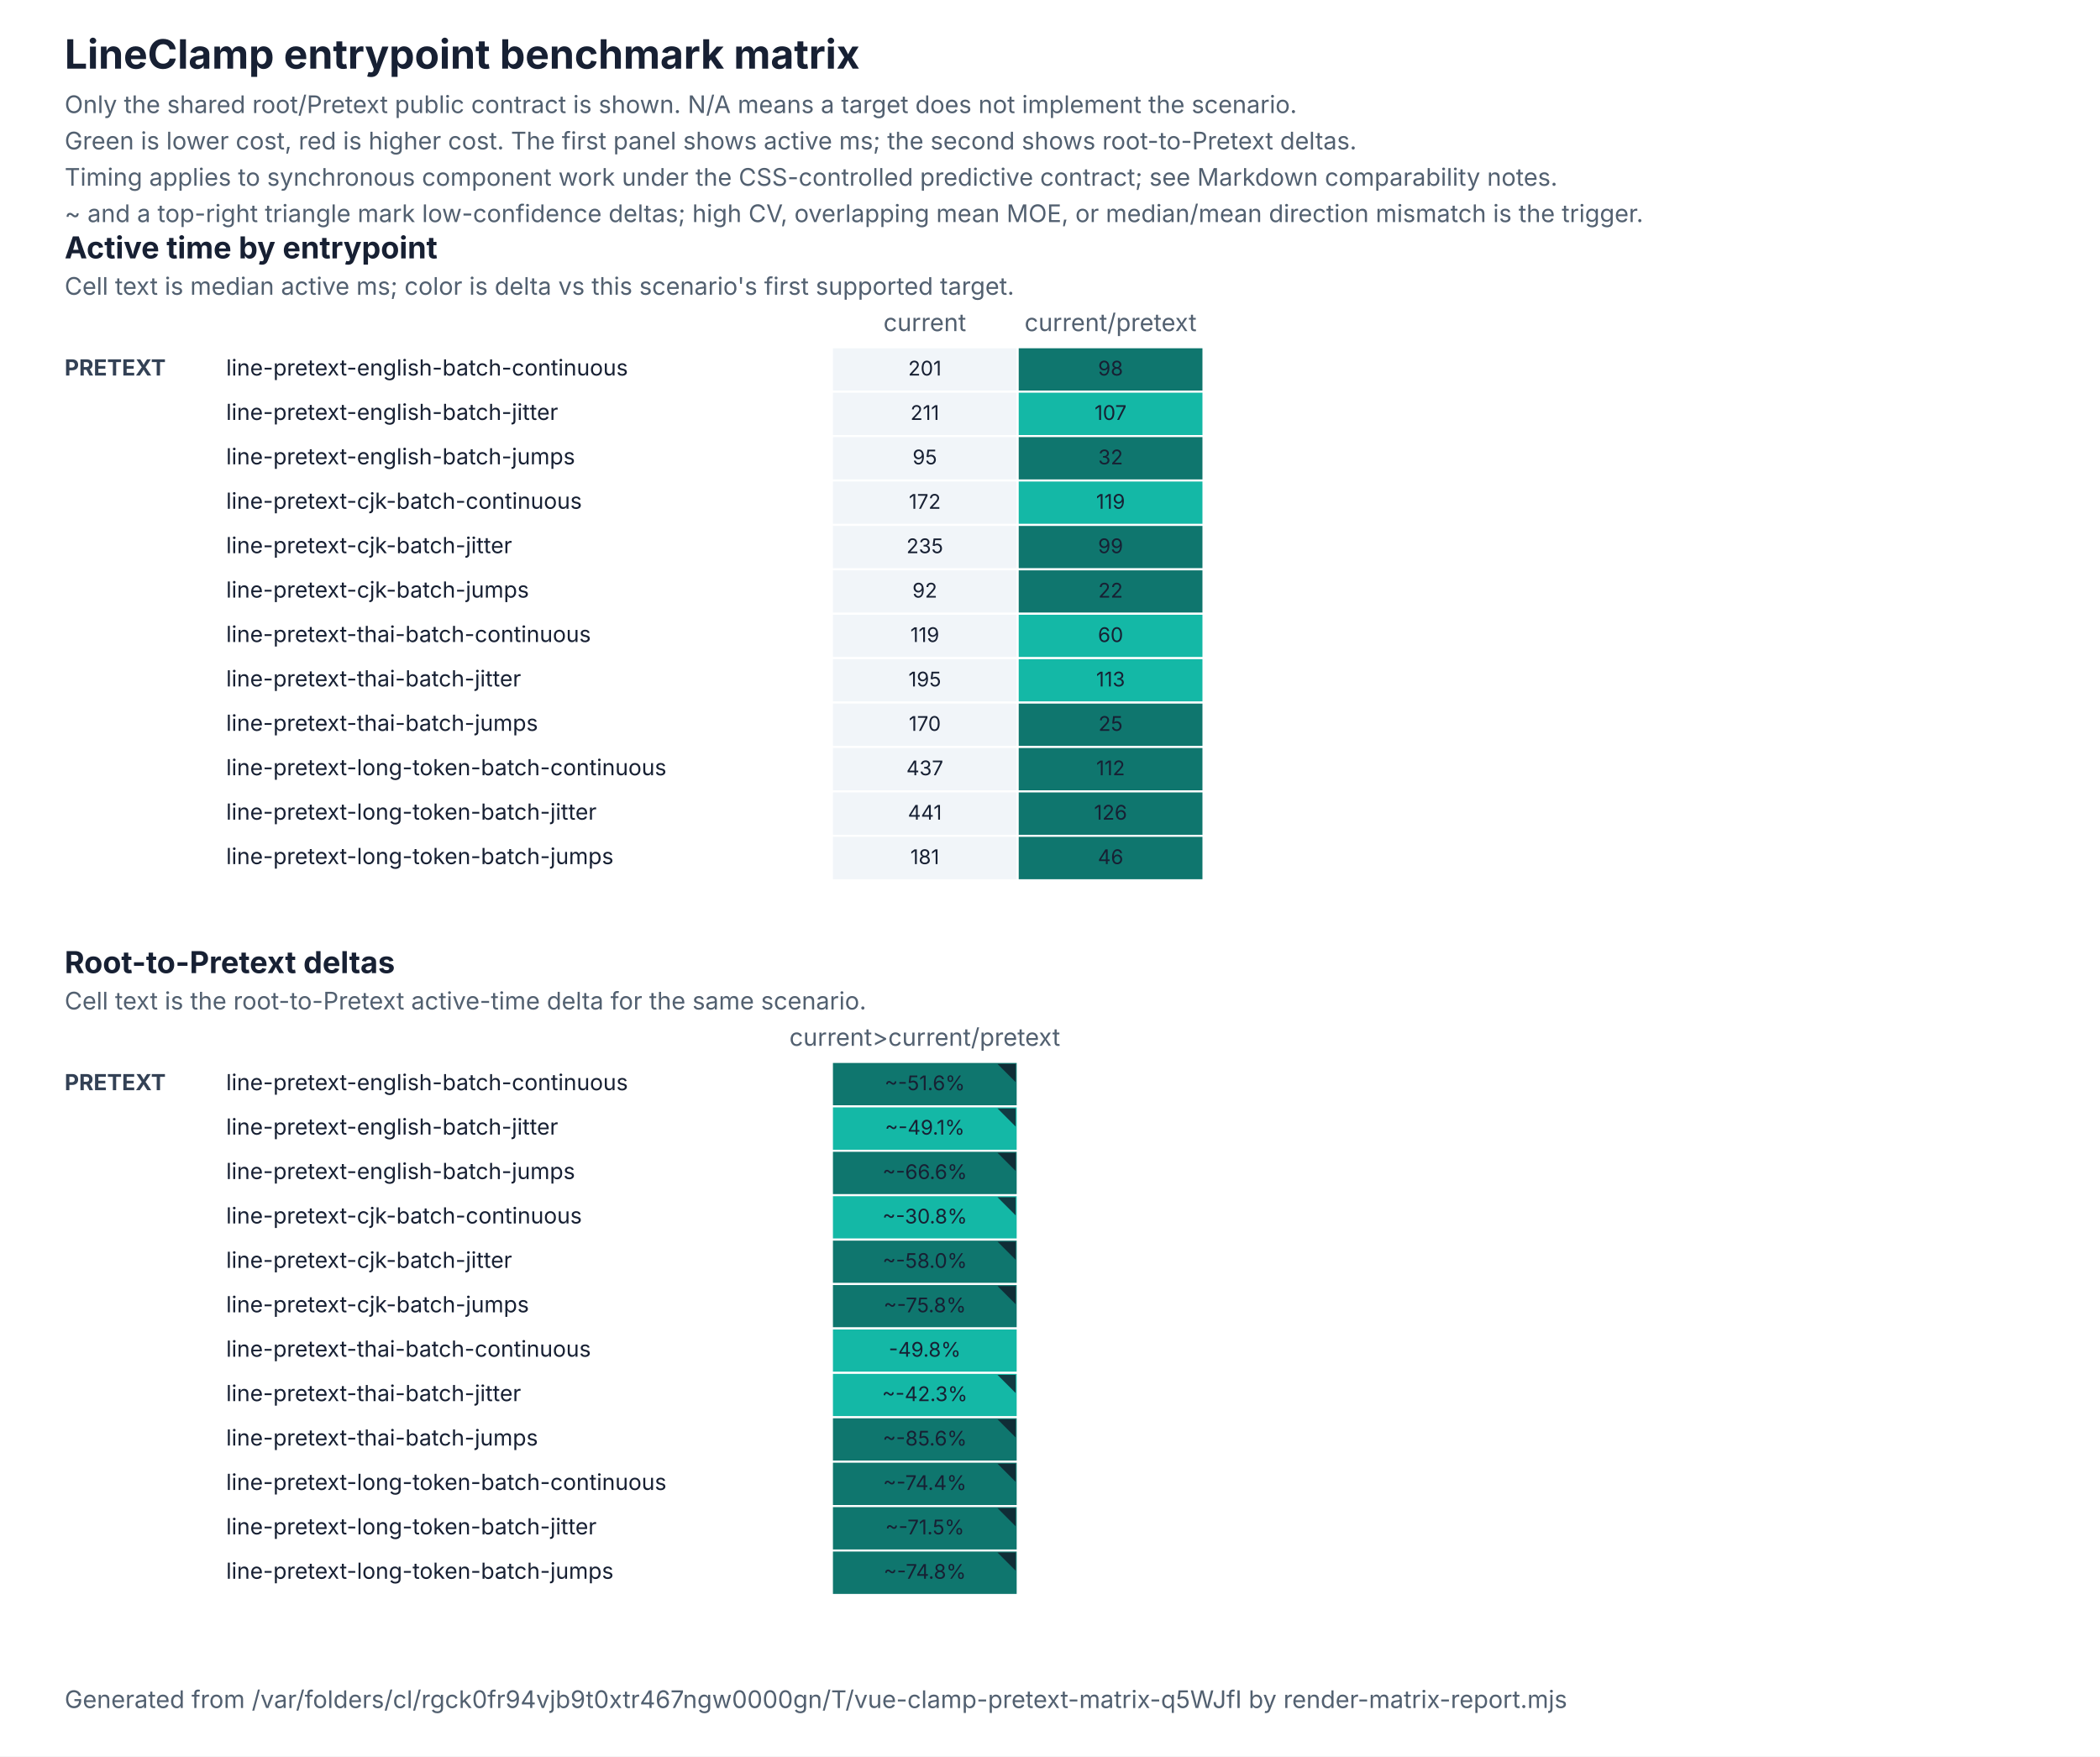
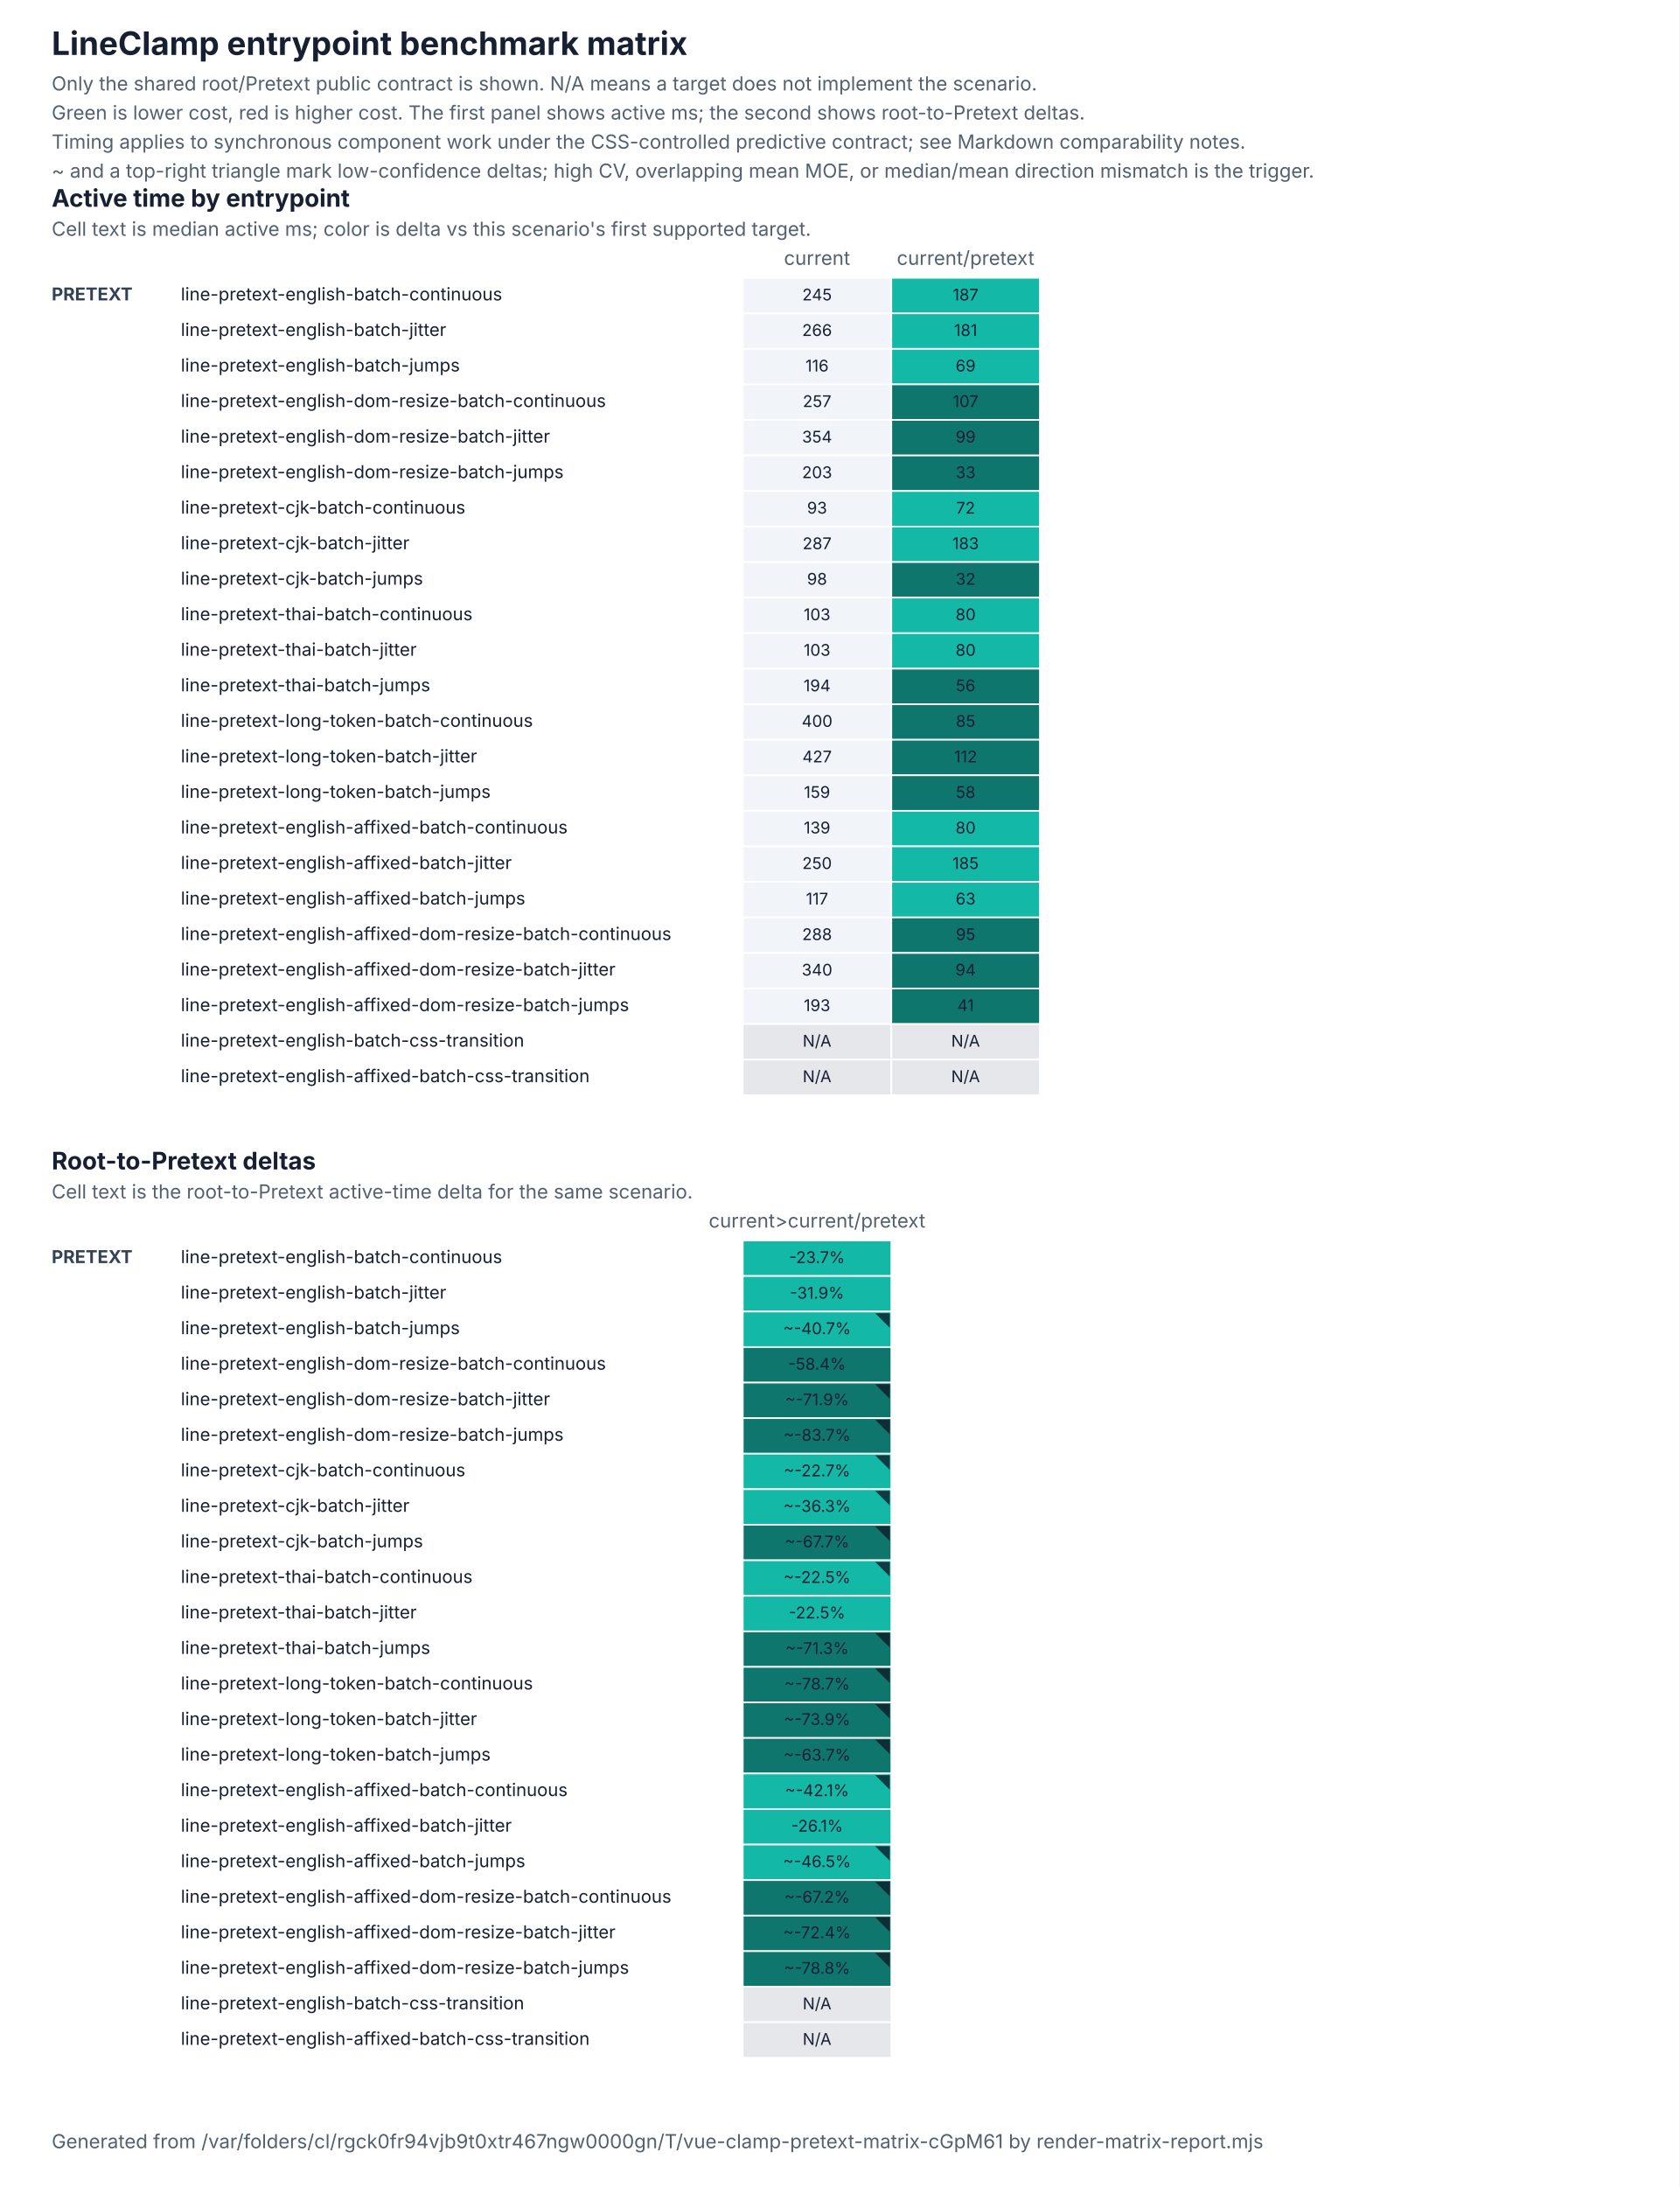
- <svg xmlns="http://www.w3.org/2000/svg" width="1040" height="870" viewBox="0 0 1040 870" role="img" aria-labelledby="title desc">
+ <svg xmlns="http://www.w3.org/2000/svg" width="1040" height="1354" viewBox="0 0 1040 1354" role="img" aria-labelledby="title desc">
  <style>
text{font-family:-apple-system,BlinkMacSystemFont,"Segoe UI",sans-serif;fill:#172033}.title{font-size:20px;font-weight:700}.panelTitle{font-size:15px;font-weight:700}.axis{font-size:12px;fill:#526070}.scenario{font-size:11px}.cellValue{font-size:10px}.cell{stroke:#fff;stroke-width:1}.group{font-size:11px;font-weight:700;fill:#334155}
</style>
  <rect width="100%" height="100%" fill="#ffffff" />
  <text class="title" x="32" y="34">LineClamp entrypoint benchmark matrix</text>
  <text class="axis" x="32" y="56">Only the shared root/Pretext public contract is shown. N/A means a target does not implement the scenario.</text>
  <text class="axis" x="32" y="74">Green is lower cost, red is higher cost. The first panel shows active ms; the second shows root-to-Pretext deltas.</text>
  <text class="axis" x="32" y="92">Timing applies to synchronous component work under the CSS-controlled predictive contract; see Markdown comparability notes.</text>
  <text class="axis" x="32" y="110">~ and a top-right triangle mark low-confidence deltas; high CV, overlapping mean MOE, or median/mean direction mismatch is the trigger.</text>
  <text class="panelTitle" x="32" y="128">Active time by entrypoint</text>
  <text class="axis" x="32" y="146">Cell text is median active ms; color is delta vs this scenario's first supported target.</text>
-   <text class="axis" x="458" y="164" text-anchor="middle">current</text>
-   <text class="axis" x="550" y="164" text-anchor="middle">current/pretext</text>
+   <text class="axis" x="506" y="164" text-anchor="middle">current</text>
+   <text class="axis" x="598" y="164" text-anchor="middle">current/pretext</text>
  <text class="group" x="32" y="186">PRETEXT</text>
  <text class="scenario" x="112" y="186">line-pretext-english-batch-continuous</text>
-   <rect class="cell" x="412" y="172" width="92" height="22" fill="#f1f5f9" />
-   <text class="cellValue" x="458" y="186" text-anchor="middle">201</text>
-   <rect class="cell" x="504" y="172" width="92" height="22" fill="#0f766e" />
-   <text class="cellValue" x="550" y="186" text-anchor="middle">98</text>
+   <rect class="cell" x="460" y="172" width="92" height="22" fill="#f1f5f9" />
+   <text class="cellValue" x="506" y="186" text-anchor="middle">245</text>
+   <rect class="cell" x="552" y="172" width="92" height="22" fill="#14b8a6" />
+   <text class="cellValue" x="598" y="186" text-anchor="middle">187</text>
  <text class="scenario" x="112" y="208">line-pretext-english-batch-jitter</text>
-   <rect class="cell" x="412" y="194" width="92" height="22" fill="#f1f5f9" />
-   <text class="cellValue" x="458" y="208" text-anchor="middle">211</text>
-   <rect class="cell" x="504" y="194" width="92" height="22" fill="#14b8a6" />
-   <text class="cellValue" x="550" y="208" text-anchor="middle">107</text>
+   <rect class="cell" x="460" y="194" width="92" height="22" fill="#f1f5f9" />
+   <text class="cellValue" x="506" y="208" text-anchor="middle">266</text>
+   <rect class="cell" x="552" y="194" width="92" height="22" fill="#14b8a6" />
+   <text class="cellValue" x="598" y="208" text-anchor="middle">181</text>
  <text class="scenario" x="112" y="230">line-pretext-english-batch-jumps</text>
-   <rect class="cell" x="412" y="216" width="92" height="22" fill="#f1f5f9" />
-   <text class="cellValue" x="458" y="230" text-anchor="middle">95</text>
-   <rect class="cell" x="504" y="216" width="92" height="22" fill="#0f766e" />
-   <text class="cellValue" x="550" y="230" text-anchor="middle">32</text>
-   <text class="scenario" x="112" y="252">line-pretext-cjk-batch-continuous</text>
-   <rect class="cell" x="412" y="238" width="92" height="22" fill="#f1f5f9" />
-   <text class="cellValue" x="458" y="252" text-anchor="middle">172</text>
-   <rect class="cell" x="504" y="238" width="92" height="22" fill="#14b8a6" />
-   <text class="cellValue" x="550" y="252" text-anchor="middle">119</text>
-   <text class="scenario" x="112" y="274">line-pretext-cjk-batch-jitter</text>
-   <rect class="cell" x="412" y="260" width="92" height="22" fill="#f1f5f9" />
-   <text class="cellValue" x="458" y="274" text-anchor="middle">235</text>
-   <rect class="cell" x="504" y="260" width="92" height="22" fill="#0f766e" />
-   <text class="cellValue" x="550" y="274" text-anchor="middle">99</text>
-   <text class="scenario" x="112" y="296">line-pretext-cjk-batch-jumps</text>
-   <rect class="cell" x="412" y="282" width="92" height="22" fill="#f1f5f9" />
-   <text class="cellValue" x="458" y="296" text-anchor="middle">92</text>
-   <rect class="cell" x="504" y="282" width="92" height="22" fill="#0f766e" />
-   <text class="cellValue" x="550" y="296" text-anchor="middle">22</text>
-   <text class="scenario" x="112" y="318">line-pretext-thai-batch-continuous</text>
-   <rect class="cell" x="412" y="304" width="92" height="22" fill="#f1f5f9" />
-   <text class="cellValue" x="458" y="318" text-anchor="middle">119</text>
-   <rect class="cell" x="504" y="304" width="92" height="22" fill="#14b8a6" />
-   <text class="cellValue" x="550" y="318" text-anchor="middle">60</text>
-   <text class="scenario" x="112" y="340">line-pretext-thai-batch-jitter</text>
-   <rect class="cell" x="412" y="326" width="92" height="22" fill="#f1f5f9" />
-   <text class="cellValue" x="458" y="340" text-anchor="middle">195</text>
-   <rect class="cell" x="504" y="326" width="92" height="22" fill="#14b8a6" />
-   <text class="cellValue" x="550" y="340" text-anchor="middle">113</text>
-   <text class="scenario" x="112" y="362">line-pretext-thai-batch-jumps</text>
-   <rect class="cell" x="412" y="348" width="92" height="22" fill="#f1f5f9" />
-   <text class="cellValue" x="458" y="362" text-anchor="middle">170</text>
-   <rect class="cell" x="504" y="348" width="92" height="22" fill="#0f766e" />
-   <text class="cellValue" x="550" y="362" text-anchor="middle">25</text>
-   <text class="scenario" x="112" y="384">line-pretext-long-token-batch-continuous</text>
-   <rect class="cell" x="412" y="370" width="92" height="22" fill="#f1f5f9" />
-   <text class="cellValue" x="458" y="384" text-anchor="middle">437</text>
-   <rect class="cell" x="504" y="370" width="92" height="22" fill="#0f766e" />
-   <text class="cellValue" x="550" y="384" text-anchor="middle">112</text>
-   <text class="scenario" x="112" y="406">line-pretext-long-token-batch-jitter</text>
-   <rect class="cell" x="412" y="392" width="92" height="22" fill="#f1f5f9" />
-   <text class="cellValue" x="458" y="406" text-anchor="middle">441</text>
-   <rect class="cell" x="504" y="392" width="92" height="22" fill="#0f766e" />
-   <text class="cellValue" x="550" y="406" text-anchor="middle">126</text>
-   <text class="scenario" x="112" y="428">line-pretext-long-token-batch-jumps</text>
-   <rect class="cell" x="412" y="414" width="92" height="22" fill="#f1f5f9" />
-   <text class="cellValue" x="458" y="428" text-anchor="middle">181</text>
-   <rect class="cell" x="504" y="414" width="92" height="22" fill="#0f766e" />
-   <text class="cellValue" x="550" y="428" text-anchor="middle">46</text>
-   <text class="panelTitle" x="32" y="482">Root-to-Pretext deltas</text>
-   <text class="axis" x="32" y="500">Cell text is the root-to-Pretext active-time delta for the same scenario.</text>
-   <text class="axis" x="458" y="518" text-anchor="middle">current&gt;current/pretext</text>
-   <text class="group" x="32" y="540">PRETEXT</text>
-   <text class="scenario" x="112" y="540">line-pretext-english-batch-continuous</text>
-   <rect class="cell" x="412" y="526" width="92" height="22" fill="#0f766e" />
-   <polygon points="494,527 503,527 503,536" fill="#111827" opacity="0.78" />
-   <text class="cellValue" x="458" y="540" text-anchor="middle">~-51.6%</text>
-   <text class="scenario" x="112" y="562">line-pretext-english-batch-jitter</text>
-   <rect class="cell" x="412" y="548" width="92" height="22" fill="#14b8a6" />
-   <polygon points="494,549 503,549 503,558" fill="#111827" opacity="0.78" />
-   <text class="cellValue" x="458" y="562" text-anchor="middle">~-49.1%</text>
-   <text class="scenario" x="112" y="584">line-pretext-english-batch-jumps</text>
-   <rect class="cell" x="412" y="570" width="92" height="22" fill="#0f766e" />
-   <polygon points="494,571 503,571 503,580" fill="#111827" opacity="0.78" />
-   <text class="cellValue" x="458" y="584" text-anchor="middle">~-66.6%</text>
-   <text class="scenario" x="112" y="606">line-pretext-cjk-batch-continuous</text>
-   <rect class="cell" x="412" y="592" width="92" height="22" fill="#14b8a6" />
-   <polygon points="494,593 503,593 503,602" fill="#111827" opacity="0.78" />
-   <text class="cellValue" x="458" y="606" text-anchor="middle">~-30.8%</text>
-   <text class="scenario" x="112" y="628">line-pretext-cjk-batch-jitter</text>
-   <rect class="cell" x="412" y="614" width="92" height="22" fill="#0f766e" />
-   <polygon points="494,615 503,615 503,624" fill="#111827" opacity="0.78" />
-   <text class="cellValue" x="458" y="628" text-anchor="middle">~-58.0%</text>
-   <text class="scenario" x="112" y="650">line-pretext-cjk-batch-jumps</text>
-   <rect class="cell" x="412" y="636" width="92" height="22" fill="#0f766e" />
-   <polygon points="494,637 503,637 503,646" fill="#111827" opacity="0.78" />
-   <text class="cellValue" x="458" y="650" text-anchor="middle">~-75.8%</text>
-   <text class="scenario" x="112" y="672">line-pretext-thai-batch-continuous</text>
-   <rect class="cell" x="412" y="658" width="92" height="22" fill="#14b8a6" />
-   <text class="cellValue" x="458" y="672" text-anchor="middle">-49.8%</text>
-   <text class="scenario" x="112" y="694">line-pretext-thai-batch-jitter</text>
-   <rect class="cell" x="412" y="680" width="92" height="22" fill="#14b8a6" />
-   <polygon points="494,681 503,681 503,690" fill="#111827" opacity="0.78" />
-   <text class="cellValue" x="458" y="694" text-anchor="middle">~-42.3%</text>
-   <text class="scenario" x="112" y="716">line-pretext-thai-batch-jumps</text>
-   <rect class="cell" x="412" y="702" width="92" height="22" fill="#0f766e" />
-   <polygon points="494,703 503,703 503,712" fill="#111827" opacity="0.78" />
-   <text class="cellValue" x="458" y="716" text-anchor="middle">~-85.6%</text>
-   <text class="scenario" x="112" y="738">line-pretext-long-token-batch-continuous</text>
-   <rect class="cell" x="412" y="724" width="92" height="22" fill="#0f766e" />
-   <polygon points="494,725 503,725 503,734" fill="#111827" opacity="0.78" />
-   <text class="cellValue" x="458" y="738" text-anchor="middle">~-74.4%</text>
-   <text class="scenario" x="112" y="760">line-pretext-long-token-batch-jitter</text>
-   <rect class="cell" x="412" y="746" width="92" height="22" fill="#0f766e" />
-   <polygon points="494,747 503,747 503,756" fill="#111827" opacity="0.78" />
-   <text class="cellValue" x="458" y="760" text-anchor="middle">~-71.5%</text>
-   <text class="scenario" x="112" y="782">line-pretext-long-token-batch-jumps</text>
-   <rect class="cell" x="412" y="768" width="92" height="22" fill="#0f766e" />
-   <polygon points="494,769 503,769 503,778" fill="#111827" opacity="0.78" />
-   <text class="cellValue" x="458" y="782" text-anchor="middle">~-74.8%</text>
-   <text class="axis" x="32" y="846">Generated from /var/folders/cl/rgck0fr94vjb9t0xtr467ngw0000gn/T/vue-clamp-pretext-matrix-q5WJfI by render-matrix-report.mjs</text>
+   <rect class="cell" x="460" y="216" width="92" height="22" fill="#f1f5f9" />
+   <text class="cellValue" x="506" y="230" text-anchor="middle">116</text>
+   <rect class="cell" x="552" y="216" width="92" height="22" fill="#14b8a6" />
+   <text class="cellValue" x="598" y="230" text-anchor="middle">69</text>
+   <text class="scenario" x="112" y="252">line-pretext-english-dom-resize-batch-continuous</text>
+   <rect class="cell" x="460" y="238" width="92" height="22" fill="#f1f5f9" />
+   <text class="cellValue" x="506" y="252" text-anchor="middle">257</text>
+   <rect class="cell" x="552" y="238" width="92" height="22" fill="#0f766e" />
+   <text class="cellValue" x="598" y="252" text-anchor="middle">107</text>
+   <text class="scenario" x="112" y="274">line-pretext-english-dom-resize-batch-jitter</text>
+   <rect class="cell" x="460" y="260" width="92" height="22" fill="#f1f5f9" />
+   <text class="cellValue" x="506" y="274" text-anchor="middle">354</text>
+   <rect class="cell" x="552" y="260" width="92" height="22" fill="#0f766e" />
+   <text class="cellValue" x="598" y="274" text-anchor="middle">99</text>
+   <text class="scenario" x="112" y="296">line-pretext-english-dom-resize-batch-jumps</text>
+   <rect class="cell" x="460" y="282" width="92" height="22" fill="#f1f5f9" />
+   <text class="cellValue" x="506" y="296" text-anchor="middle">203</text>
+   <rect class="cell" x="552" y="282" width="92" height="22" fill="#0f766e" />
+   <text class="cellValue" x="598" y="296" text-anchor="middle">33</text>
+   <text class="scenario" x="112" y="318">line-pretext-cjk-batch-continuous</text>
+   <rect class="cell" x="460" y="304" width="92" height="22" fill="#f1f5f9" />
+   <text class="cellValue" x="506" y="318" text-anchor="middle">93</text>
+   <rect class="cell" x="552" y="304" width="92" height="22" fill="#14b8a6" />
+   <text class="cellValue" x="598" y="318" text-anchor="middle">72</text>
+   <text class="scenario" x="112" y="340">line-pretext-cjk-batch-jitter</text>
+   <rect class="cell" x="460" y="326" width="92" height="22" fill="#f1f5f9" />
+   <text class="cellValue" x="506" y="340" text-anchor="middle">287</text>
+   <rect class="cell" x="552" y="326" width="92" height="22" fill="#14b8a6" />
+   <text class="cellValue" x="598" y="340" text-anchor="middle">183</text>
+   <text class="scenario" x="112" y="362">line-pretext-cjk-batch-jumps</text>
+   <rect class="cell" x="460" y="348" width="92" height="22" fill="#f1f5f9" />
+   <text class="cellValue" x="506" y="362" text-anchor="middle">98</text>
+   <rect class="cell" x="552" y="348" width="92" height="22" fill="#0f766e" />
+   <text class="cellValue" x="598" y="362" text-anchor="middle">32</text>
+   <text class="scenario" x="112" y="384">line-pretext-thai-batch-continuous</text>
+   <rect class="cell" x="460" y="370" width="92" height="22" fill="#f1f5f9" />
+   <text class="cellValue" x="506" y="384" text-anchor="middle">103</text>
+   <rect class="cell" x="552" y="370" width="92" height="22" fill="#14b8a6" />
+   <text class="cellValue" x="598" y="384" text-anchor="middle">80</text>
+   <text class="scenario" x="112" y="406">line-pretext-thai-batch-jitter</text>
+   <rect class="cell" x="460" y="392" width="92" height="22" fill="#f1f5f9" />
+   <text class="cellValue" x="506" y="406" text-anchor="middle">103</text>
+   <rect class="cell" x="552" y="392" width="92" height="22" fill="#14b8a6" />
+   <text class="cellValue" x="598" y="406" text-anchor="middle">80</text>
+   <text class="scenario" x="112" y="428">line-pretext-thai-batch-jumps</text>
+   <rect class="cell" x="460" y="414" width="92" height="22" fill="#f1f5f9" />
+   <text class="cellValue" x="506" y="428" text-anchor="middle">194</text>
+   <rect class="cell" x="552" y="414" width="92" height="22" fill="#0f766e" />
+   <text class="cellValue" x="598" y="428" text-anchor="middle">56</text>
+   <text class="scenario" x="112" y="450">line-pretext-long-token-batch-continuous</text>
+   <rect class="cell" x="460" y="436" width="92" height="22" fill="#f1f5f9" />
+   <text class="cellValue" x="506" y="450" text-anchor="middle">400</text>
+   <rect class="cell" x="552" y="436" width="92" height="22" fill="#0f766e" />
+   <text class="cellValue" x="598" y="450" text-anchor="middle">85</text>
+   <text class="scenario" x="112" y="472">line-pretext-long-token-batch-jitter</text>
+   <rect class="cell" x="460" y="458" width="92" height="22" fill="#f1f5f9" />
+   <text class="cellValue" x="506" y="472" text-anchor="middle">427</text>
+   <rect class="cell" x="552" y="458" width="92" height="22" fill="#0f766e" />
+   <text class="cellValue" x="598" y="472" text-anchor="middle">112</text>
+   <text class="scenario" x="112" y="494">line-pretext-long-token-batch-jumps</text>
+   <rect class="cell" x="460" y="480" width="92" height="22" fill="#f1f5f9" />
+   <text class="cellValue" x="506" y="494" text-anchor="middle">159</text>
+   <rect class="cell" x="552" y="480" width="92" height="22" fill="#0f766e" />
+   <text class="cellValue" x="598" y="494" text-anchor="middle">58</text>
+   <text class="scenario" x="112" y="516">line-pretext-english-affixed-batch-continuous</text>
+   <rect class="cell" x="460" y="502" width="92" height="22" fill="#f1f5f9" />
+   <text class="cellValue" x="506" y="516" text-anchor="middle">139</text>
+   <rect class="cell" x="552" y="502" width="92" height="22" fill="#14b8a6" />
+   <text class="cellValue" x="598" y="516" text-anchor="middle">80</text>
+   <text class="scenario" x="112" y="538">line-pretext-english-affixed-batch-jitter</text>
+   <rect class="cell" x="460" y="524" width="92" height="22" fill="#f1f5f9" />
+   <text class="cellValue" x="506" y="538" text-anchor="middle">250</text>
+   <rect class="cell" x="552" y="524" width="92" height="22" fill="#14b8a6" />
+   <text class="cellValue" x="598" y="538" text-anchor="middle">185</text>
+   <text class="scenario" x="112" y="560">line-pretext-english-affixed-batch-jumps</text>
+   <rect class="cell" x="460" y="546" width="92" height="22" fill="#f1f5f9" />
+   <text class="cellValue" x="506" y="560" text-anchor="middle">117</text>
+   <rect class="cell" x="552" y="546" width="92" height="22" fill="#14b8a6" />
+   <text class="cellValue" x="598" y="560" text-anchor="middle">63</text>
+   <text class="scenario" x="112" y="582">line-pretext-english-affixed-dom-resize-batch-continuous</text>
+   <rect class="cell" x="460" y="568" width="92" height="22" fill="#f1f5f9" />
+   <text class="cellValue" x="506" y="582" text-anchor="middle">288</text>
+   <rect class="cell" x="552" y="568" width="92" height="22" fill="#0f766e" />
+   <text class="cellValue" x="598" y="582" text-anchor="middle">95</text>
+   <text class="scenario" x="112" y="604">line-pretext-english-affixed-dom-resize-batch-jitter</text>
+   <rect class="cell" x="460" y="590" width="92" height="22" fill="#f1f5f9" />
+   <text class="cellValue" x="506" y="604" text-anchor="middle">340</text>
+   <rect class="cell" x="552" y="590" width="92" height="22" fill="#0f766e" />
+   <text class="cellValue" x="598" y="604" text-anchor="middle">94</text>
+   <text class="scenario" x="112" y="626">line-pretext-english-affixed-dom-resize-batch-jumps</text>
+   <rect class="cell" x="460" y="612" width="92" height="22" fill="#f1f5f9" />
+   <text class="cellValue" x="506" y="626" text-anchor="middle">193</text>
+   <rect class="cell" x="552" y="612" width="92" height="22" fill="#0f766e" />
+   <text class="cellValue" x="598" y="626" text-anchor="middle">41</text>
+   <text class="scenario" x="112" y="648">line-pretext-english-batch-css-transition</text>
+   <rect class="cell" x="460" y="634" width="92" height="22" fill="#e5e7eb" />
+   <text class="cellValue" x="506" y="648" text-anchor="middle">N/A</text>
+   <rect class="cell" x="552" y="634" width="92" height="22" fill="#e5e7eb" />
+   <text class="cellValue" x="598" y="648" text-anchor="middle">N/A</text>
+   <text class="scenario" x="112" y="670">line-pretext-english-affixed-batch-css-transition</text>
+   <rect class="cell" x="460" y="656" width="92" height="22" fill="#e5e7eb" />
+   <text class="cellValue" x="506" y="670" text-anchor="middle">N/A</text>
+   <rect class="cell" x="552" y="656" width="92" height="22" fill="#e5e7eb" />
+   <text class="cellValue" x="598" y="670" text-anchor="middle">N/A</text>
+   <text class="panelTitle" x="32" y="724">Root-to-Pretext deltas</text>
+   <text class="axis" x="32" y="742">Cell text is the root-to-Pretext active-time delta for the same scenario.</text>
+   <text class="axis" x="506" y="760" text-anchor="middle">current&gt;current/pretext</text>
+   <text class="group" x="32" y="782">PRETEXT</text>
+   <text class="scenario" x="112" y="782">line-pretext-english-batch-continuous</text>
+   <rect class="cell" x="460" y="768" width="92" height="22" fill="#14b8a6" />
+   <text class="cellValue" x="506" y="782" text-anchor="middle">-23.7%</text>
+   <text class="scenario" x="112" y="804">line-pretext-english-batch-jitter</text>
+   <rect class="cell" x="460" y="790" width="92" height="22" fill="#14b8a6" />
+   <text class="cellValue" x="506" y="804" text-anchor="middle">-31.9%</text>
+   <text class="scenario" x="112" y="826">line-pretext-english-batch-jumps</text>
+   <rect class="cell" x="460" y="812" width="92" height="22" fill="#14b8a6" />
+   <polygon points="542,813 551,813 551,822" fill="#111827" opacity="0.78" />
+   <text class="cellValue" x="506" y="826" text-anchor="middle">~-40.7%</text>
+   <text class="scenario" x="112" y="848">line-pretext-english-dom-resize-batch-continuous</text>
+   <rect class="cell" x="460" y="834" width="92" height="22" fill="#0f766e" />
+   <text class="cellValue" x="506" y="848" text-anchor="middle">-58.4%</text>
+   <text class="scenario" x="112" y="870">line-pretext-english-dom-resize-batch-jitter</text>
+   <rect class="cell" x="460" y="856" width="92" height="22" fill="#0f766e" />
+   <polygon points="542,857 551,857 551,866" fill="#111827" opacity="0.78" />
+   <text class="cellValue" x="506" y="870" text-anchor="middle">~-71.9%</text>
+   <text class="scenario" x="112" y="892">line-pretext-english-dom-resize-batch-jumps</text>
+   <rect class="cell" x="460" y="878" width="92" height="22" fill="#0f766e" />
+   <polygon points="542,879 551,879 551,888" fill="#111827" opacity="0.78" />
+   <text class="cellValue" x="506" y="892" text-anchor="middle">~-83.7%</text>
+   <text class="scenario" x="112" y="914">line-pretext-cjk-batch-continuous</text>
+   <rect class="cell" x="460" y="900" width="92" height="22" fill="#14b8a6" />
+   <polygon points="542,901 551,901 551,910" fill="#111827" opacity="0.78" />
+   <text class="cellValue" x="506" y="914" text-anchor="middle">~-22.7%</text>
+   <text class="scenario" x="112" y="936">line-pretext-cjk-batch-jitter</text>
+   <rect class="cell" x="460" y="922" width="92" height="22" fill="#14b8a6" />
+   <polygon points="542,923 551,923 551,932" fill="#111827" opacity="0.78" />
+   <text class="cellValue" x="506" y="936" text-anchor="middle">~-36.3%</text>
+   <text class="scenario" x="112" y="958">line-pretext-cjk-batch-jumps</text>
+   <rect class="cell" x="460" y="944" width="92" height="22" fill="#0f766e" />
+   <polygon points="542,945 551,945 551,954" fill="#111827" opacity="0.78" />
+   <text class="cellValue" x="506" y="958" text-anchor="middle">~-67.7%</text>
+   <text class="scenario" x="112" y="980">line-pretext-thai-batch-continuous</text>
+   <rect class="cell" x="460" y="966" width="92" height="22" fill="#14b8a6" />
+   <polygon points="542,967 551,967 551,976" fill="#111827" opacity="0.78" />
+   <text class="cellValue" x="506" y="980" text-anchor="middle">~-22.5%</text>
+   <text class="scenario" x="112" y="1002">line-pretext-thai-batch-jitter</text>
+   <rect class="cell" x="460" y="988" width="92" height="22" fill="#14b8a6" />
+   <text class="cellValue" x="506" y="1002" text-anchor="middle">-22.5%</text>
+   <text class="scenario" x="112" y="1024">line-pretext-thai-batch-jumps</text>
+   <rect class="cell" x="460" y="1010" width="92" height="22" fill="#0f766e" />
+   <polygon points="542,1011 551,1011 551,1020" fill="#111827" opacity="0.78" />
+   <text class="cellValue" x="506" y="1024" text-anchor="middle">~-71.3%</text>
+   <text class="scenario" x="112" y="1046">line-pretext-long-token-batch-continuous</text>
+   <rect class="cell" x="460" y="1032" width="92" height="22" fill="#0f766e" />
+   <polygon points="542,1033 551,1033 551,1042" fill="#111827" opacity="0.78" />
+   <text class="cellValue" x="506" y="1046" text-anchor="middle">~-78.7%</text>
+   <text class="scenario" x="112" y="1068">line-pretext-long-token-batch-jitter</text>
+   <rect class="cell" x="460" y="1054" width="92" height="22" fill="#0f766e" />
+   <polygon points="542,1055 551,1055 551,1064" fill="#111827" opacity="0.78" />
+   <text class="cellValue" x="506" y="1068" text-anchor="middle">~-73.9%</text>
+   <text class="scenario" x="112" y="1090">line-pretext-long-token-batch-jumps</text>
+   <rect class="cell" x="460" y="1076" width="92" height="22" fill="#0f766e" />
+   <polygon points="542,1077 551,1077 551,1086" fill="#111827" opacity="0.78" />
+   <text class="cellValue" x="506" y="1090" text-anchor="middle">~-63.7%</text>
+   <text class="scenario" x="112" y="1112">line-pretext-english-affixed-batch-continuous</text>
+   <rect class="cell" x="460" y="1098" width="92" height="22" fill="#14b8a6" />
+   <polygon points="542,1099 551,1099 551,1108" fill="#111827" opacity="0.78" />
+   <text class="cellValue" x="506" y="1112" text-anchor="middle">~-42.1%</text>
+   <text class="scenario" x="112" y="1134">line-pretext-english-affixed-batch-jitter</text>
+   <rect class="cell" x="460" y="1120" width="92" height="22" fill="#14b8a6" />
+   <text class="cellValue" x="506" y="1134" text-anchor="middle">-26.1%</text>
+   <text class="scenario" x="112" y="1156">line-pretext-english-affixed-batch-jumps</text>
+   <rect class="cell" x="460" y="1142" width="92" height="22" fill="#14b8a6" />
+   <polygon points="542,1143 551,1143 551,1152" fill="#111827" opacity="0.78" />
+   <text class="cellValue" x="506" y="1156" text-anchor="middle">~-46.5%</text>
+   <text class="scenario" x="112" y="1178">line-pretext-english-affixed-dom-resize-batch-continuous</text>
+   <rect class="cell" x="460" y="1164" width="92" height="22" fill="#0f766e" />
+   <polygon points="542,1165 551,1165 551,1174" fill="#111827" opacity="0.78" />
+   <text class="cellValue" x="506" y="1178" text-anchor="middle">~-67.2%</text>
+   <text class="scenario" x="112" y="1200">line-pretext-english-affixed-dom-resize-batch-jitter</text>
+   <rect class="cell" x="460" y="1186" width="92" height="22" fill="#0f766e" />
+   <polygon points="542,1187 551,1187 551,1196" fill="#111827" opacity="0.78" />
+   <text class="cellValue" x="506" y="1200" text-anchor="middle">~-72.4%</text>
+   <text class="scenario" x="112" y="1222">line-pretext-english-affixed-dom-resize-batch-jumps</text>
+   <rect class="cell" x="460" y="1208" width="92" height="22" fill="#0f766e" />
+   <polygon points="542,1209 551,1209 551,1218" fill="#111827" opacity="0.78" />
+   <text class="cellValue" x="506" y="1222" text-anchor="middle">~-78.8%</text>
+   <text class="scenario" x="112" y="1244">line-pretext-english-batch-css-transition</text>
+   <rect class="cell" x="460" y="1230" width="92" height="22" fill="#e5e7eb" />
+   <text class="cellValue" x="506" y="1244" text-anchor="middle">N/A</text>
+   <text class="scenario" x="112" y="1266">line-pretext-english-affixed-batch-css-transition</text>
+   <rect class="cell" x="460" y="1252" width="92" height="22" fill="#e5e7eb" />
+   <text class="cellValue" x="506" y="1266" text-anchor="middle">N/A</text>
+   <text class="axis" x="32" y="1330">Generated from /var/folders/cl/rgck0fr94vjb9t0xtr467ngw0000gn/T/vue-clamp-pretext-matrix-cGpM61 by render-matrix-report.mjs</text>
</svg>
